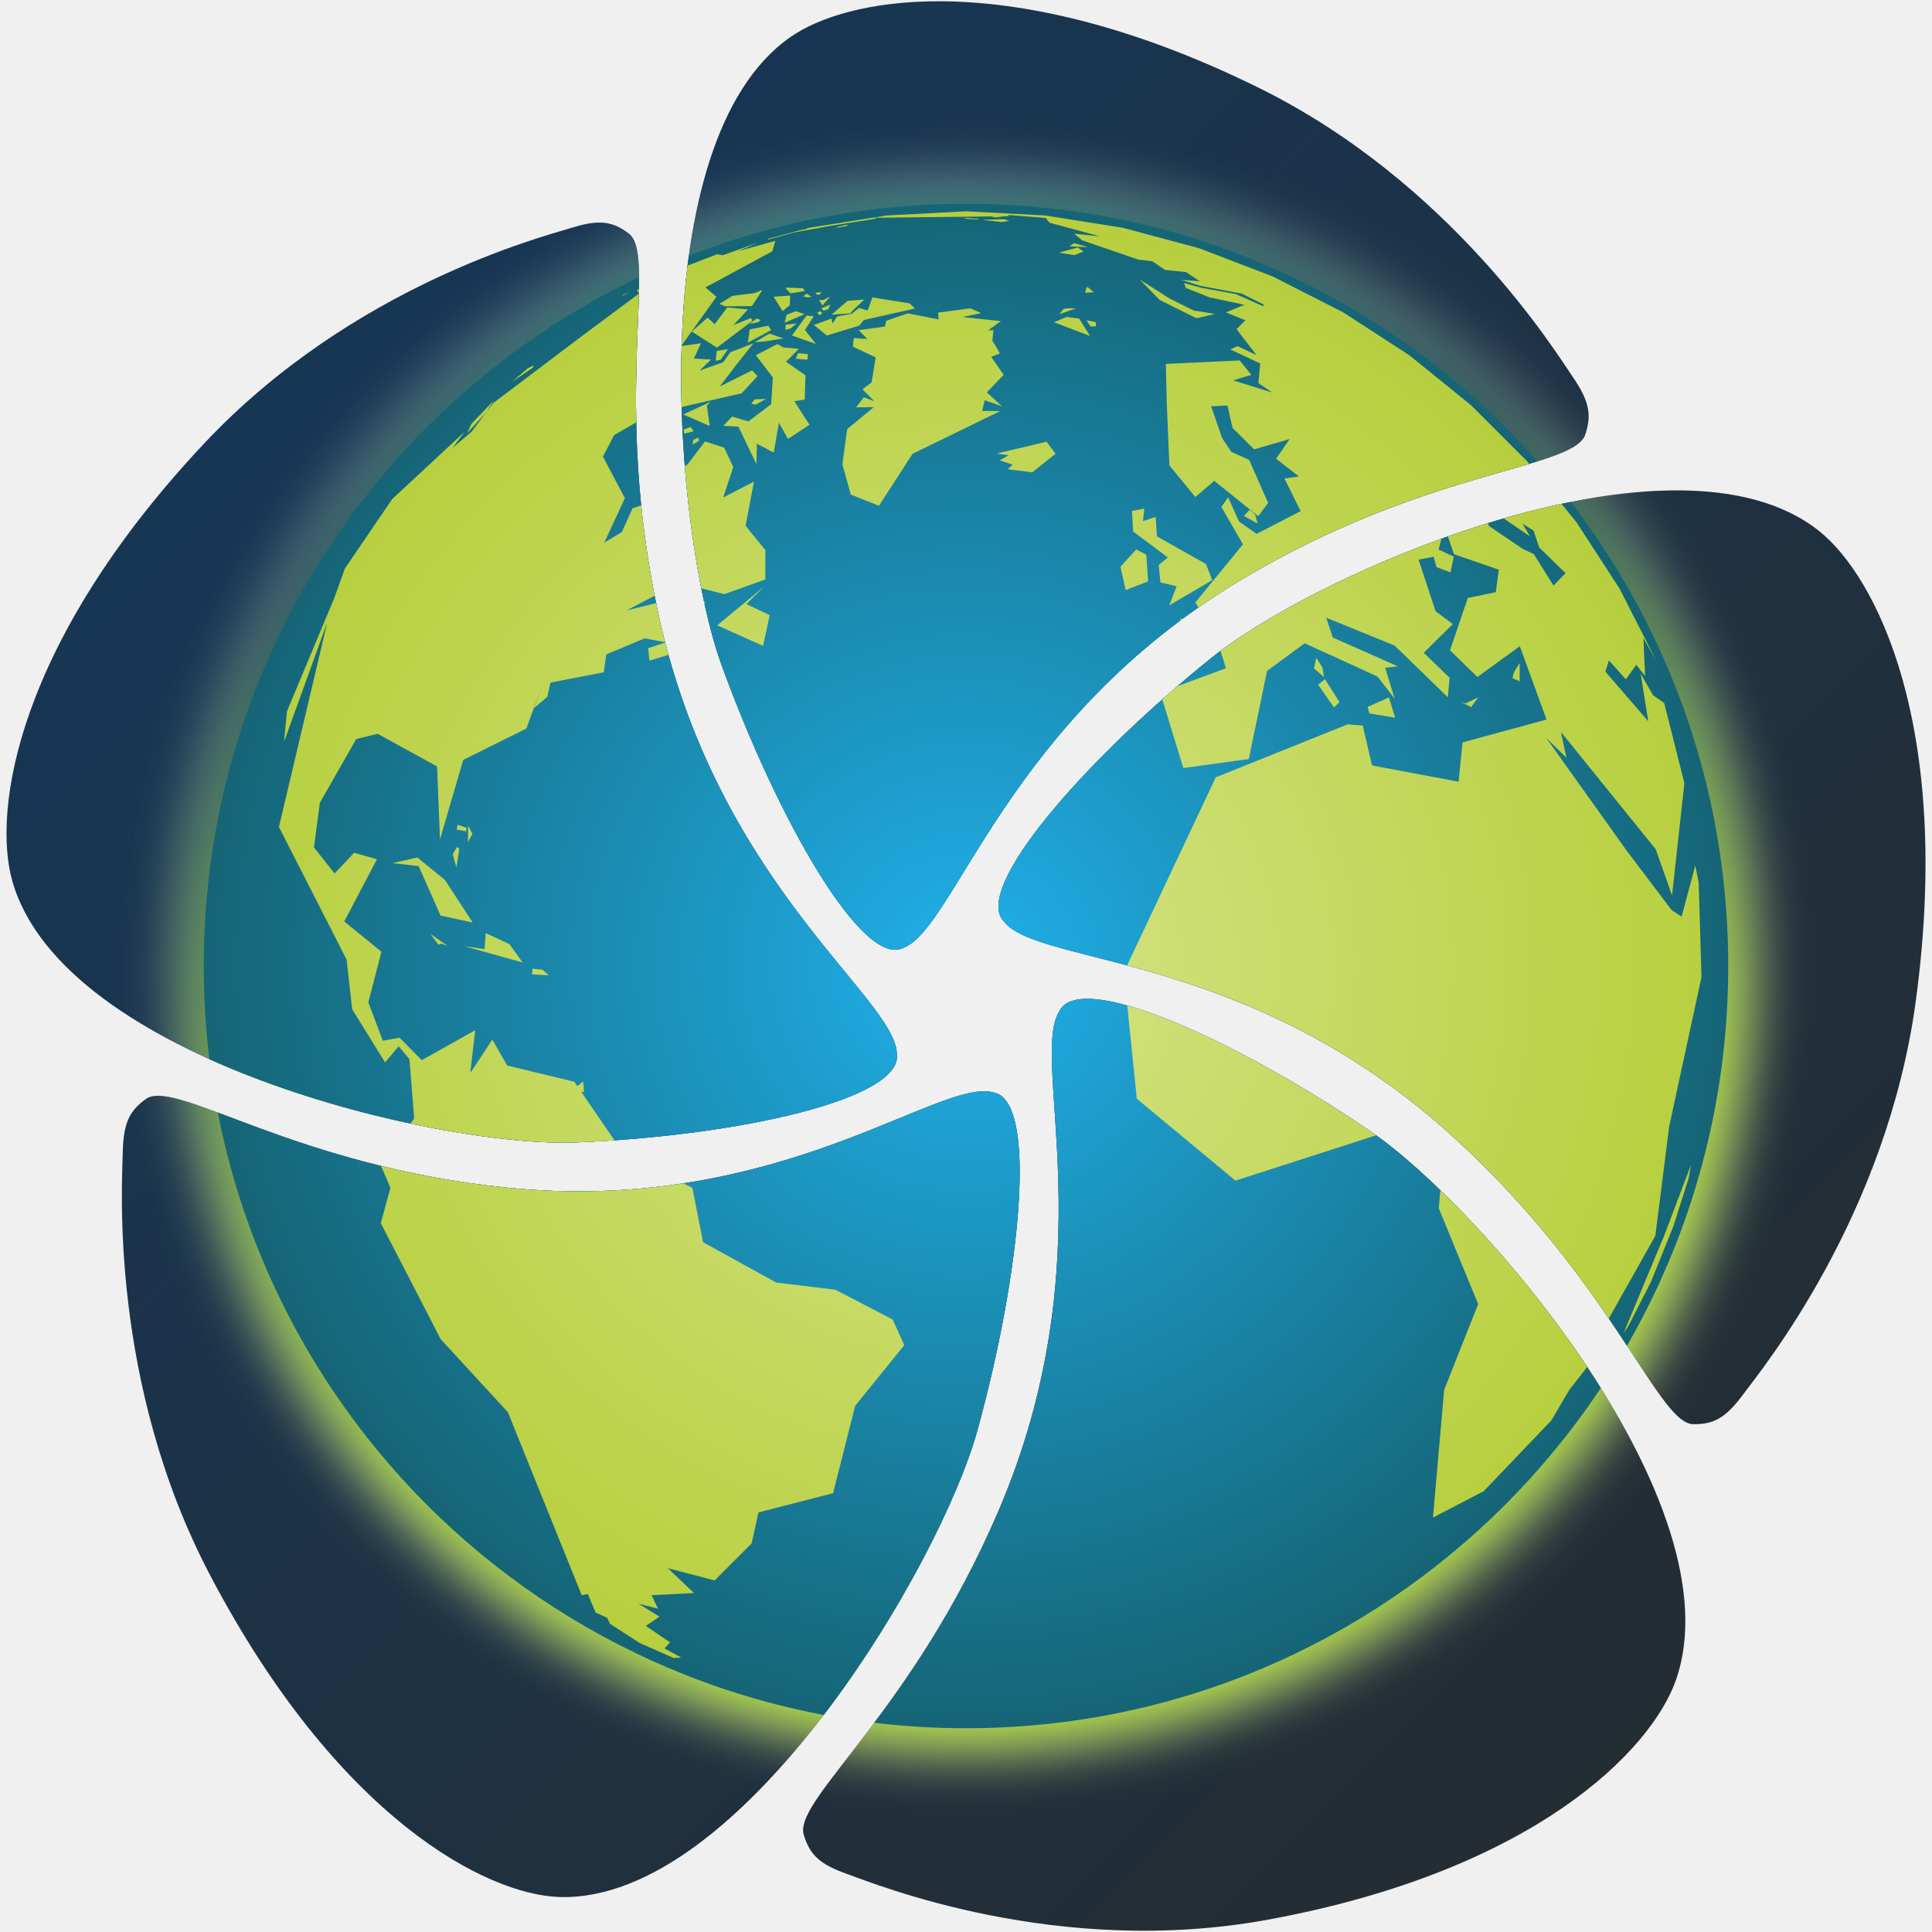
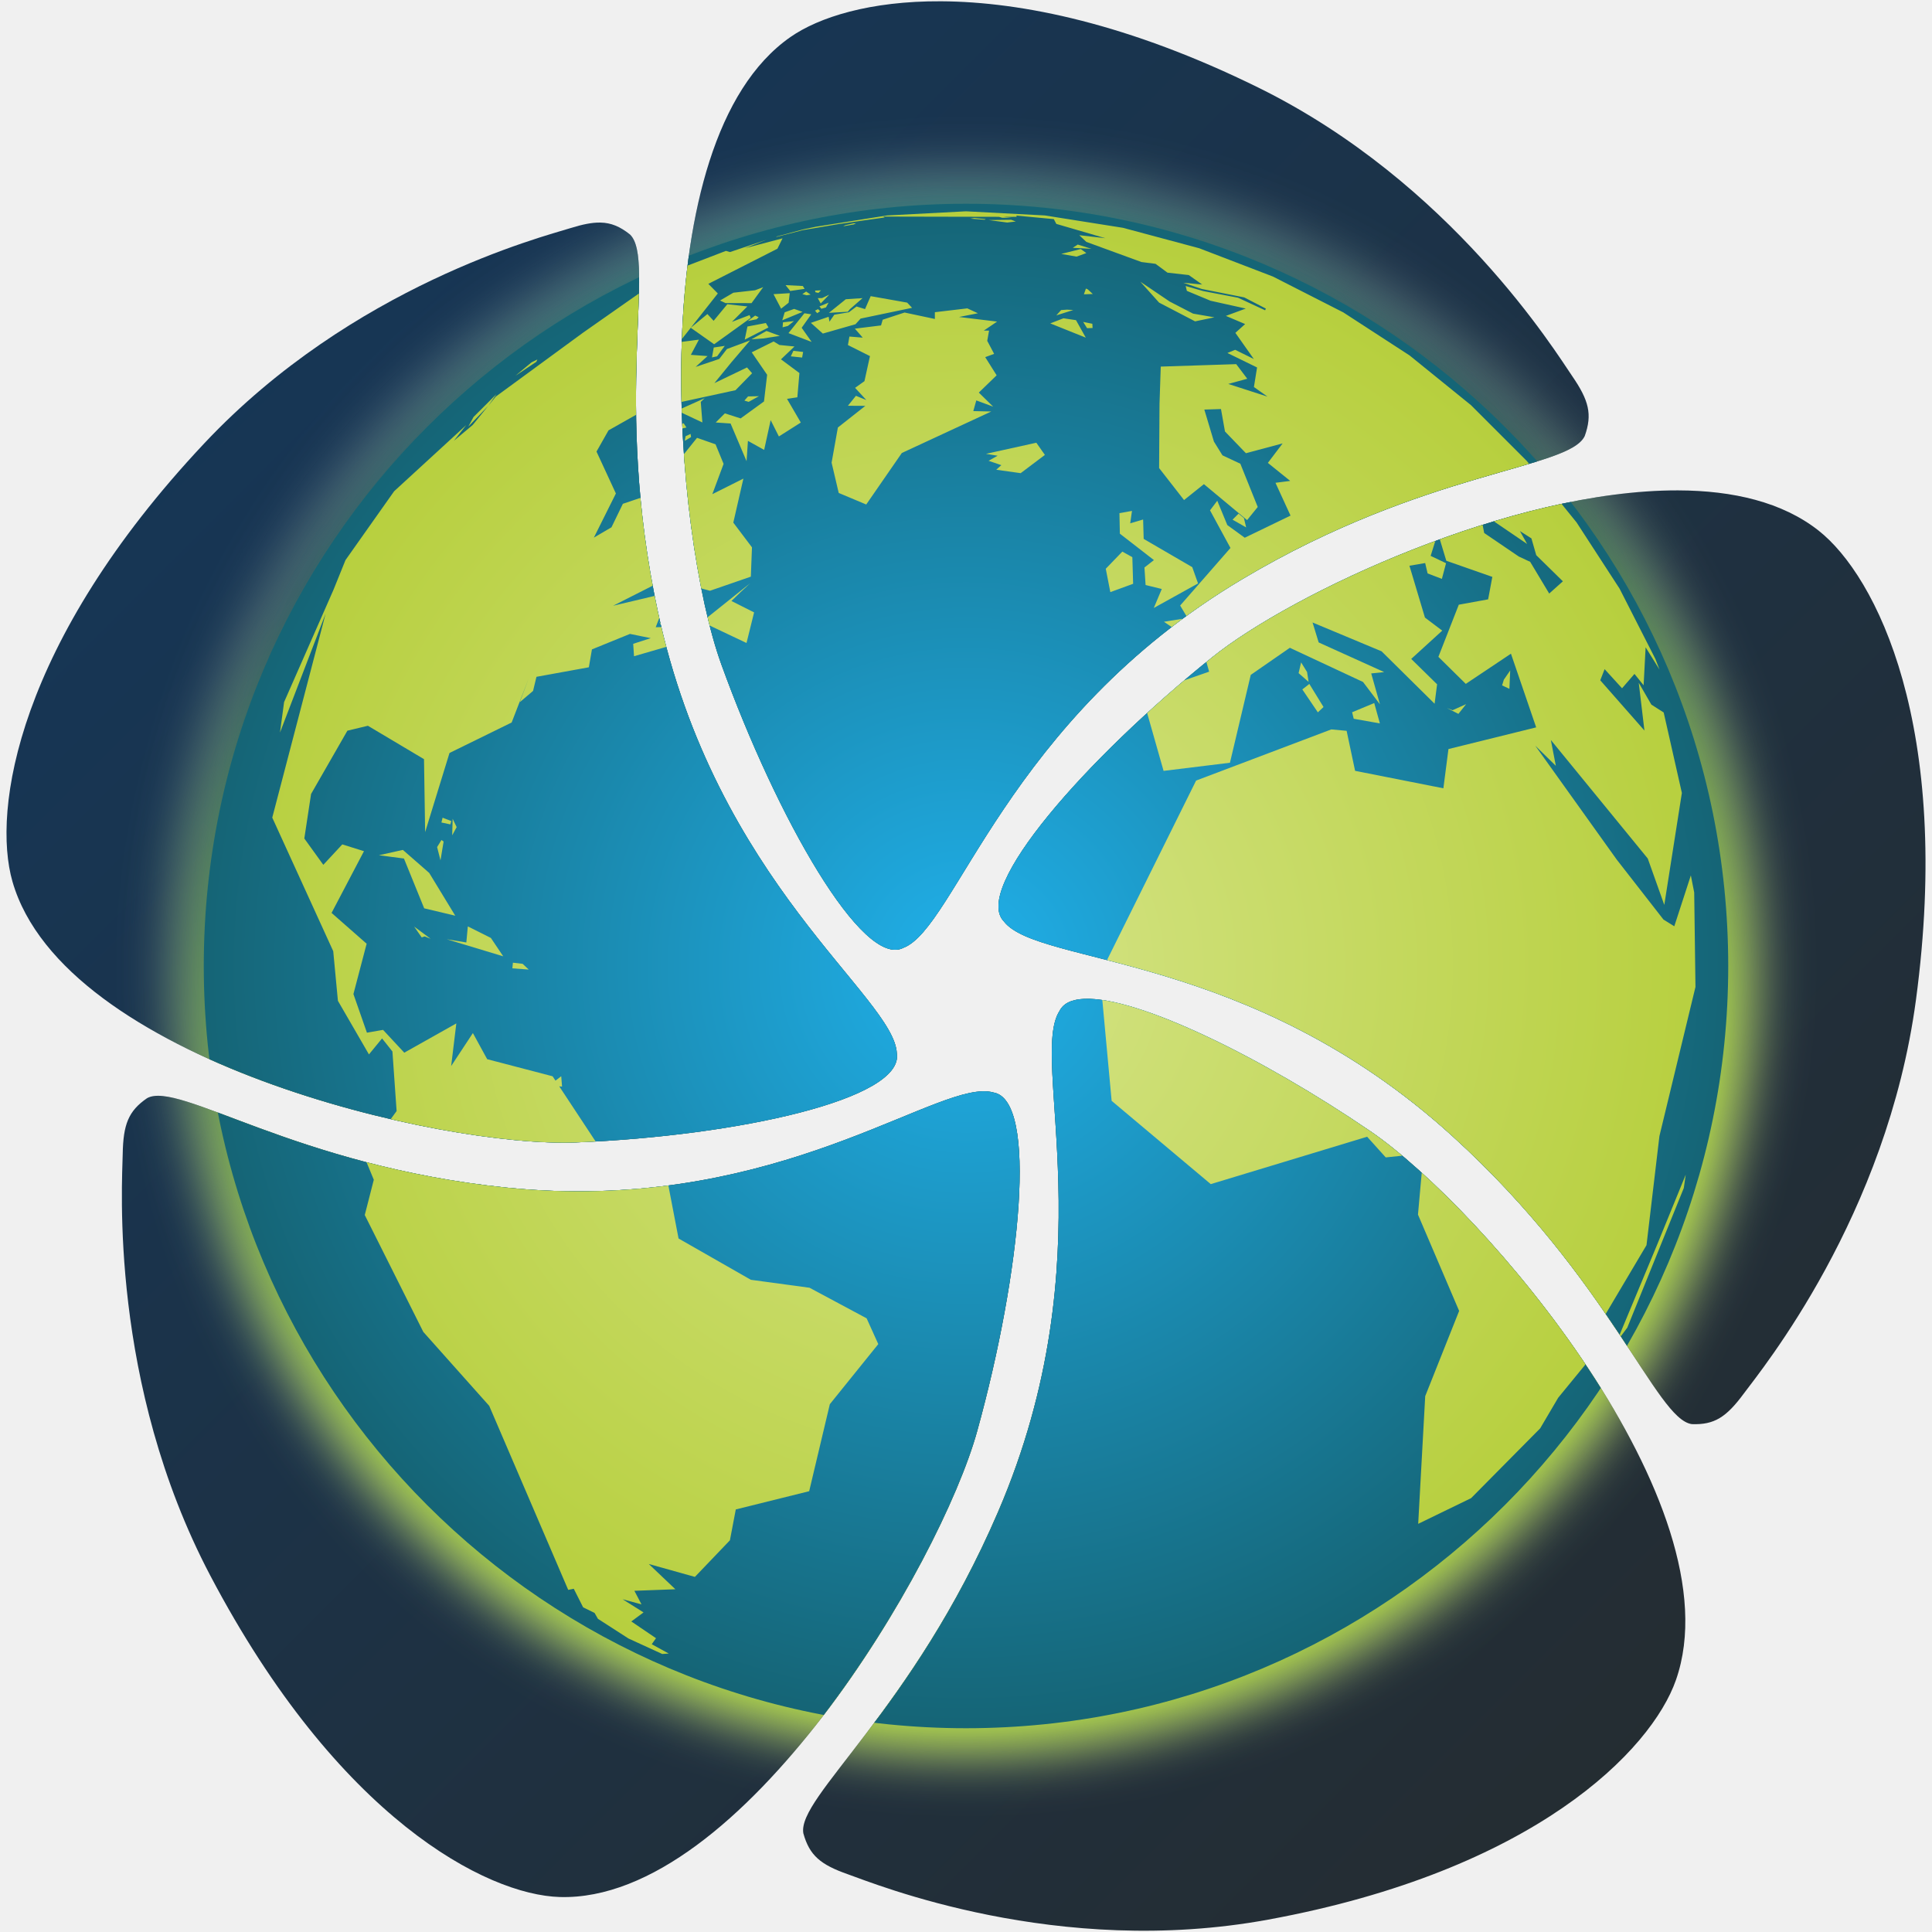
<svg xmlns="http://www.w3.org/2000/svg" width="1024" height="1024">
  <svg id="logo_group" viewBox="0 0 720 720">
    <defs>
      <linearGradient y1="0%" y2="100%" id="background_gradient">
        <stop offset="0" stop-color="#13385d" />
        <stop offset="1" stop-color="#272b2c" />
      </linearGradient>
-       <clipPath id="land_clip_-30.0">
-         <path d="M 606.826 494.234  L 605.099 496.723  L 620.174 460.531  L 630.188 434.112  L 629.311 439.099  L 623.594 457.046  L 615.308 477.588  L 611.067 485.911  z " />
-         <path d="M 217.663 406.937  L 214.167 406.641  L 213.469 406.036  L 217.319 403.072  z " />
-         <path d="M 204.526 363.49  L 198.287 363.118  L 198.467 361.012  L 202.179 361.384  z " />
-         <path d="M 164.537 351.673  L 163.386 352.055  L 160.424 348.067  L 166.816 352.513  z " />
-         <path d="M 181.031 347.722  L 189.914 351.898  L 194.736 358.685  L 173.023 352.613  L 180.552 353.714  z " />
-         <path d="M 162.268 325.044  L 165.865 327.995  L 176.153 343.801  L 164.171 341.205  L 156.017 322.753  L 146.297 321.662  L 155.532 319.547  z " />
-         <path d="M 170.109 323.24  L 168.707 318.316  L 170.331 315.655  L 171.161 316.228  z " />
-         <path d="M 173.608 309.792  L 170.165 309.138  L 170.577 307.344  L 173.945 308.554  z " />
-         <path d="M 176.061 310.777  L 174.414 313.853  L 174.451 307.708  z " />
-         <path d="M 566.356 247.086  L 566.309 253.925  L 563.646 252.693  L 564.207 250.546  z " />
-         <path d="M 544.063 261.407  L 546.125 262.18  L 550.945 259.857  L 548.271 263.514  z " />
-         <path d="M 517.633 259.903  L 519.898 267.457  L 510.32 265.862  L 509.675 263.443  z " />
-         <path d="M 493.758 253.104  L 499.178 261.633  L 497.161 263.646  L 491.249 255.189  z " />
-         <path d="M 492.797 248.678  L 493.466 252.342  L 489.713 249.132  L 490.512 245.12  z " />
-         <path d="M 252.78 234.554  L 254.566 235.65  L 257.265 236.189  L 253.89 237.616  L 251.1 233.264  z " />
-         <path d="M 262.955 225.044  L 258.742 222.61  L 257.282 220.013  L 261.315 221.838  z " />
-         <path d="M 174.023 161.487  L 175.735 157.885  L 184.018 149.245  L 181.232 153.663  z " />
-         <path d="M 281.512 221.795  L 278.182 225.114  L 286.861 229.255  L 284.356 240.695  L 267.293 233.04  L 285.027 218.41  z " />
-         <path d="M 198.89 136.149  L 198.615 137.014  L 190.814 142.326  L 196.688 137.235  z " />
-         <path d="M 427.847 216.681  L 419.526 219.899  L 417.549 211.211  L 423.447 204.742  L 427.219 206.759  z " />
-         <path d="M 467.711 191.636  L 468.671 195.105  L 463.568 192.284  L 465.686 190.01  z " />
-         <path d="M 234.625 108.66  L 232.363 110.062  L 231.941 110.059  L 231.963 110.017  L 233.294 109.338  z " />
-         <path d="M 426.448 189.532  L 425.974 194.169  L 430.68 192.679  L 431.158 199.898  L 449.431 210.182  L 451.772 216.22  L 435.765 225.582  L 438.482 218.471  L 432.46 217.072  L 431.82 210.549  L 435.22 207.745  L 422.295 198.074  L 421.852 190.424  z " />
-         <path d="M 260.469 164.258  L 258.15 165.685  L 258.372 163.965  L 260.237 163.083  z " />
-         <path d="M 258.528 160.712  L 255.005 161.614  L 254.777 160.042  L 257.389 159.145  z " />
-         <path d="M 277.011 91.464  L 276.569 91.605  L 276.664 91.557  L 276.664 91.557  L 276.837 91.511  z " />
-         <path d="M 264.848 149.718  L 263.455 151.103  L 264.483 158.754  L 254.64 154.451  z " />
-         <path d="M 390.007 164.611  L 393.381 169.109  L 384.687 176.027  L 375.554 174.876  L 377.377 173.143  L 372.568 171.579  L 375.847 169.647  L 371.482 169.004  z " />
-         <path d="M 281.611 150.843  L 279.972 150.389  L 281.275 148.815  L 285.385 148.681  z " />
-         <path d="M 300.798 85.091  L 309.521 84.159  L 295.914 86.618  L 286.249 89.275  L 286.2 89.002  L 297.864 85.877  L 300.807 85.245  L 300.559 85.155  z " />
-         <path d="M 268.626 134.042  L 266.712 134.476  L 267.132 130.778  L 271.289 130.112  z " />
-         <path d="M 313.827 84.158  L 315.252 83.815  L 316.212 83.795  L 315.415 84.231  z " />
-         <path d="M 312.163 84.579  L 313.827 84.158  L 315.415 84.231  L 311.577 84.97  z " />
-         <path d="M 267.273 94.748  L 269.28 95.146  L 282.632 90.358  L 274.947 93.636  L 288.949 89.771  L 287.806 93.658  L 262.913 107.095  L 266.988 110.623  L 253.863 128.959  L 261.25 127.922  L 258.59 133.621  L 264.983 133.999  L 260.723 138.093  L 269.515 135.007  L 272.184 131.279  L 280.761 127.947  L 274.224 136.173  L 268.228 144.042  L 280.255 138.031  L 282.308 140.167  L 276.394 146.57  L 242.283 154.37  L 228.861 162.177  L 224.696 170.143  L 232.879 185.654  L 225.194 202.212  L 231.747 198.278  L 235.712 189.462  L 247.422 185.377  L 250.866 175.925  L 256.131 173.208  L 262.743 164.514  L 269.878 166.823  L 273.271 174.072  L 269.501 185.422  L 280.991 179.464  L 277.856 195.909  L 285.24 205.025  L 285.201 215.953  L 269.975 221.419  L 253.232 217.218  L 233.475 227.496  L 254.513 222.276  L 249.895 235.286  L 262.609 234.782  L 262.756 239.944  L 242.012 246.199  L 241.56 241.576  L 248.143 239.375  L 240.222 237.904  L 225.959 243.865  L 224.985 250.55  L 205.131 254.369  L 203.997 259.639  L 199.048 263.904  L 202.182 255.008  L 196.153 271.519  L 172.633 283.193  L 163.98 312.805  L 162.876 285.63  L 140.734 273.474  L 132.757 275.417  L 119.198 299.186  L 116.986 315.807  L 124.703 325.52  L 131.97 317.808  L 140.471 320.227  L 128.297 343.399  L 142.148 354.694  L 137.263 373.52  L 142.656 387.844  L 148.906 386.715  L 157.18 395.103  L 177.099 383.929  L 175.259 399.844  L 183.481 387.439  L 189.036 397.1  L 214.045 403.139  L 232.366 429.896  L 258.032 442.689  L 262.018 462.94  L 289.27 477.966  L 311.326 480.637  L 332.676 491.735  L 336.998 501.289  L 318.681 523.929  L 310.467 556.464  L 282.646 563.632  L 280.117 575.166  L 266.324 588.985  L 248.884 584.416  L 258.635 593.691  L 242.804 594.48  L 245.234 599.514  L 238.012 597.691  L 245.792 602.497  L 240.667 605.926  L 249.707 612.044  L 247.636 614.312  L 253.876 617.705  L 251.095 617.9  L 238.393 612.3  L 227.287 605.121  L 226.298 602.933  L 221.948 600.917  L 219.067 594.04  L 216.785 594.482  L 189.274 526.289  L 164.23 499.065  L 141.912 455.807  L 145.506 442.62  L 141.668 433.742  L 154.343 416.898  L 152.597 394.718  L 148.546 389.904  L 143.507 395.931  L 131.248 376.117  L 129.181 357.652  L 103.955 308.193  L 121.957 231.943  L 105.847 276.443  L 106.933 265.099  L 124.508 223.044  L 128.528 211.869  L 146.171 185.981  L 173.106 160.942  L 168.727 166.857  L 175.709 160.907  L 183.851 150.189  L 215.933 125.93  L 238.191 109.381  L 237.335 108.059  L 243.712 105.994  L 238.608 106.631  L 238.608 106.631  L 243.608 104.083  L 244.104 104.074  L 247.742 102.245  z " />
-         <path d="M 278.763 115.304  L 273.335 121.139  L 279.862 118.52  L 280.381 119.56  L 267.187 129.561  L 257.783 123.546  L 263.725 118.341  L 266.324 120.83  L 271.035 114.58  z " />
-         <path d="M 282.662 120.032  L 279.343 120.741  L 282.003 118.675  L 283.386 119.248  z " />
-         <path d="M 300.859 134.061  L 296.565 133.671  L 297.422 131.605  L 301.11 131.976  z " />
-         <path d="M 291.997 129.501  L 297.719 129.984  L 292.921 134.835  L 300.183 139.853  L 299.899 148.893  L 296.034 149.531  L 301.677 158.283  L 293.67 163.574  L 290.274 157.541  L 288.346 168.664  L 282.07 165.38  L 281.904 172.961  L 275.189 158.998  L 269.544 158.699  L 272.832 155.252  L 278.898 157.053  L 287.399 150.619  L 288.029 140.663  L 281.684 132.377  L 289.718 128.215  z " />
-         <path d="M 286.294 121.383  L 287.395 123.024  L 278.707 127.684  L 279.385 122.782  z " />
-         <path d="M 369.049 80.543  L 371.187 80.644  L 374.167 80.918  L 370.799 80.993  z " />
-         <path d="M 285.65 127.155  L 281.233 127.535  L 286.747 124.344  L 291.932 126.11  z " />
-         <path d="M 270.295 114.166  L 268.111 113.243  L 272.943 110.261  L 281.154 109.24  L 284.139 108.049  L 280.249 114.052  z " />
-         <path d="M 359.076 81.476  L 360.55 81.211  L 364.871 81.599  L 364.474 81.817  z " />
-         <path d="M 294.706 122.371  L 292.748 122.901  L 292.767 121.029  L 296.889 120.53  z " />
-         <path d="M 366.006 81.91  L 374.298 81.699  L 376.127 82.312  L 373.054 82.735  z " />
-         <path d="M 299.889 117.056  L 292.431 120.28  L 293.128 117.298  L 296.615 115.992  z " />
-         <path d="M 294.335 113.724  L 291.666 115.965  L 288.318 110.599  L 294.453 110.145  z " />
-         <path d="M 452.777 116.998  L 445.879 118.594  L 432.197 111.793  L 424.664 104.107  L 436.037 111.356  L 444.905 115.728  z " />
-         <path d="M 303.231 117.905  L 299.97 122.974  L 304.094 128.194  L 295.127 125.031  L 300.613 117.561  z " />
-         <path d="M 299.955 108.466  L 294.57 109.328  L 292.598 107.175  L 299.192 107.414  z " />
-         <path d="M 617.001 245.779  L 612.443 237.794  L 613.084 251.959  L 609.809 247.759  L 605.923 253.169  L 599.598 246.125  L 598.285 250.303  L 614.268 268.805  L 611.423 251.038  L 616.064 259.115  L 620.197 261.987  L 627.721 291.875  L 623.115 333.68  L 617.032 316.474  L 581.713 272.787  L 583.773 282.389  L 576.224 274.983  L 606.219 317.023  L 622.939 339.139  L 626.682 341.598  L 631.778 322.563  L 633.047 328.901  L 634.095 364.112  L 622.051 419.854  L 616.886 460.567  L 599.438 491.564  L 594.533 505.55  L 584.896 517.877  L 578.124 529.371  L 552.931 555.729  L 534.022 565.559  L 538.201 517.928  L 550.867 485.999  L 536.194 450.304  L 538.158 427.51  L 524.456 429.153  L 517.649 421.543  L 460.412 439.987  L 423.65 409.453  L 418.827 362.365  L 453.084 289.679  L 502.245 269.939  L 507.853 270.39  L 511.314 285.256  L 543.571 291.321  L 545.038 276.672  L 576.336 268.158  L 566.395 240.83  L 550.586 252.302  L 540.374 242.366  L 547.017 222.836  L 557.44 220.699  L 558.56 212.31  L 541.841 206.527  L 538.333 196.175  L 536.139 204.788  L 541.791 207.438  L 540.548 213.296  L 535.321 211.337  L 534.285 207.487  L 528.656 208.562  L 535.006 227.798  L 541.424 232.581  L 530.573 243.274  L 540.234 252.603  L 539.551 259.847  L 519.726 240.589  L 494.233 230.194  L 496.704 237.597  L 520.915 248.315  L 516.214 248.879  L 519.729 260.351  L 513.335 252.106  L 486.23 239.734  L 472.194 250.024  L 465.393 282.866  L 441.006 286.236  L 432.365 258.103  L 456.859 249.033  L 454.116 240.182  L 439.67 230.672  L 448.339 229.143  L 445.454 224.543  L 463.209 202.836  L 455.166 188.924  L 457.683 185.311  L 461.728 194.322  L 468.303 198.956  L 484.715 190.482  L 478.685 178.332  L 484.03 177.559  L 475.569 170.956  L 480.586 163.625  L 467.384 167.464  L 459.327 159.469  L 457.429 151.131  L 451.347 151.412  L 455.473 163.299  L 458.842 168.37  L 465.527 171.404  L 472.6 187.434  L 468.909 192.372  L 452.517 179.198  L 445.468 185.226  L 435.792 173.434  L 434.795 149.45  L 434.474 135.62  L 461.987 134.328  L 466.352 139.714  L 459.557 141.746  L 474.112 146.27  L 468.968 142.76  L 469.639 135.46  L 458.5 130.212  L 461.233 128.997  L 468.247 132.331  L 460.836 122.674  L 464.09 119.352  L 456.881 116.41  L 463.783 113.579  L 450.808 110.839  L 441.898 107.283  L 441.278 105.47  L 447.755 107.27  L 460.569 109.578  L 470.776 114.13  L 470.96 113.485  L 462.796 109.43  L 447.16 106.485  L 440.315 104.282  L 447.179 104.847  L 441.949 101.385  L 434.162 100.598  L 429.449 97.365  L 424.271 96.771  L 403.257 89.549  L 400.289 87.092  L 409.897 88.074  L 391.121 83.002  L 389.691 81.233  L 375.706 80.113  L 375.997 80.548  L 373.734 80.608  L 325.757 81.155  L 326.542 81.481  L 318.003 82.809  L 309.521 84.159  L 300.798 85.091  L 301.142 84.999  L 301.768 84.857  L 301.768 84.857  L 330.601 80.291  L 360 78.75  L 389.399 80.291  L 418.475 84.896  L 446.911 92.515  L 474.395 103.065  L 500.625 116.43  L 525.315 132.464  L 548.193 150.991  L 569.009 171.807  L 587.536 194.685  L 603.57 219.375  L 616.935 245.605  z M 567.547 204.6  L 571.63 206.515  L 578.937 218.233  L 583.418 213.609  L 573.597 204.002  L 571.526 197.773  L 567.355 195.101  L 570.164 199.872  L 557.366 191.17  L 556.516 185.306  L 550.924 180.036  L 554.843 196  z " />
-         <path d="M 305.447 117.463  L 304.557 116.531  L 305.673 115.952  L 306.475 116.715  z " />
-         <path d="M 300.947 110.839  L 299.28 110.444  L 300.619 109.449  L 302.421 110.588  z " />
-         <path d="M 408.311 120.012  L 408.498 121.595  L 406.467 121.669  L 404.886 119.373  z " />
-         <path d="M 305.32 109.905  L 304.194 109.685  L 303.962 109.053  L 306.209 108.933  z " />
-         <path d="M 306.9 115.795  L 306.104 114.918  L 309.449 113.481  L 308.594 115.28  z " />
-         <path d="M 306.497 113.827  L 305.237 111.863  L 306.864 111.803  L 309.453 110.507  z " />
-         <path d="M 400.253 90.586  L 405.454 92.102  L 398.588 91.819  z " />
-         <path d="M 397.513 118.115  L 402.19 118.75  L 406.233 125.216  L 392.772 120.088  z " />
-         <path d="M 398.601 114.88  L 400.918 114.986  L 394.797 117.069  L 396.426 115.063  z " />
-         <path d="M 405.64 107.202  L 407.649 108.923  L 404.386 109.078  L 404.956 106.927  z " />
-         <path d="M 401.586 92.228  L 403.798 93.714  L 400.371 95.08  L 394.638 94.158  z " />
-         <path d="M 317.653 115.815  L 316.95 116.766  L 309.856 117.278  L 315.841 112.124  L 322.112 111.629  z " />
-         <path d="M 338.985 113.067  L 340.958 114.983  L 321.948 119.252  L 320.168 121.38  L 308.107 125.026  L 303.32 121.098  L 309.861 118.739  L 310.301 120.571  L 311.945 117.933  L 317.355 116.959  L 320.091 114.766  L 323.361 115.694  L 325.12 110.845  z " />
-         <path d="M 361.606 114.905  L 365.665 116.678  L 358.734 118.156  L 373.012 119.679  L 368.294 123.102  L 370.246 123.082  L 369.805 126.896  L 372.657 131.718  L 369.413 132.983  L 374.039 139.701  L 367.748 146.219  L 373.357 151.392  L 366.959 149.148  L 366.036 153.141  L 372.728 153.207  L 340.092 169.112  L 327.558 188.483  L 317.079 184.32  L 313.94 173.071  L 315.703 159.948  L 325.613 151.743  L 319.079 151.794  L 321.891 148.047  L 325.877 149.569  L 321.424 145.086  L 324.804 142.54  L 326.346 133.181  L 317.821 129.173  L 318.185 126  L 323.21 126.339  L 320.044 123.035  L 329.786 121.695  L 330.265 119.556  L 338.28 116.772  L 349.771 119.019  L 349.591 116.502  z " />
+       <clipPath id="land_clip_-28.0">
+         <path d="M 627.499 442.745  L 606.443 494.779  L 602.503 500.035  L 617.488 464.047  L 628.224 437.769  z " />
+         <path d="M 209.461 404.948  L 206.038 404.605  L 205.358 403.99  L 209.153 401.078  z " />
+         <path d="M 197.039 361.327  L 190.946 360.871  L 191.15 358.768  L 194.772 359.189  z " />
+         <path d="M 158.273 348.976  L 157.154 349.342  L 154.348 345.315  L 160.468 349.846  z " />
+         <path d="M 174.343 345.245  L 182.932 349.54  L 187.539 356.392  L 166.487 350.029  L 173.788 351.231  z " />
+         <path d="M 156.532 322.319  L 159.957 325.318  L 169.662 341.259  L 158.083 338.504  L 150.538 319.945  L 141.2 318.725  L 150.135 316.733  z " />
+         <path d="M 164.159 320.62  L 162.898 315.678  L 164.526 313.039  L 165.32 313.623  z " />
+         <path d="M 167.828 307.221  L 164.503 306.521  L 164.941 304.732  L 168.181 305.988  z " />
+         <path d="M 170.186 308.239  L 168.523 311.292  L 168.691 305.148  z " />
+         <path d="M 562.807 249.865  L 562.512 256.701  L 559.784 255.433  L 560.443 253.294  z " />
+         <path d="M 539.232 263.874  L 541.335 264.676  L 546.383 262.42  L 543.508 266.04  z " />
+         <path d="M 512.135 262.007  L 514.24 269.591  L 504.49 267.865  L 503.897 265.437  z " />
+         <path d="M 487.954 254.881  L 493.237 263.484  L 491.125 265.468  L 485.34 256.932  z " />
+         <path d="M 487.106 250.444  L 487.679 254.116  L 483.952 250.855  L 484.886 246.855  z " />
+         <path d="M 247.227 233.059  L 248.951 234.18  L 251.592 234.755  L 248.225 236.136  L 245.615 231.747  z " />
+         <path d="M 257.553 223.689  L 253.482 221.199  L 252.132 218.583  L 256.042 220.462  z " />
+         <path d="M 174.534 158.964  L 176.484 155.387  L 185.027 146.862  L 181.969 151.24  z " />
+         <path d="M 275.977 220.691  L 272.578 223.965  L 281.029 228.222  L 278.204 239.625  L 261.576 231.742  L 279.564 217.354  z " />
+         <path d="M 200.256 133.97  L 199.885 134.831  L 192.084 140.036  L 198.109 135.026  z " />
+         <path d="M 422.284 217.564  L 413.789 220.668  L 412.087 211.956  L 418.259 205.568  L 421.992 207.636  z " />
+         <path d="M 463.57 193.071  L 464.406 196.552  L 459.333 193.662  L 461.578 191.418  z " />
+         <path d="M 235.25 108.342  L 235.239 108.348  L 235.237 108.348  L 235.244 108.345  z " />
+         <path d="M 421.855 190.403  L 421.198 195.032  L 426.006 193.607  L 426.216 200.831  L 444.32 211.362  L 446.479 217.431  L 429.985 226.572  L 432.961 219.499  L 426.926 218.019  L 426.503 211.488  L 430.035 208.731  L 417.34 198.887  L 417.183 191.233  z " />
+         <path d="M 257.538 162.886  L 255.194 164.282  L 255.496 162.565  L 257.369 161.708  z " />
+         <path d="M 255.813 159.315  L 252.315 160.17  L 252.172 158.595  L 254.778 157.733  z " />
+         <path d="M 262.595 148.411  L 261.153 149.776  L 261.754 157.438  L 252.336 153.004  z " />
+         <path d="M 386.21 164.993  L 389.4 169.535  L 380.378 176.333  L 371.27 175.058  L 373.169 173.35  L 368.419 171.722  L 371.786 169.835  L 367.442 169.132  z " />
+         <path d="M 279.004 149.76  L 277.415 149.284  L 278.782 147.728  L 282.836 147.65  z " />
+         <path d="M 309.219 83.677  L 312.603 83.494  L 299.149 85.769  L 289.35 88.294  L 289.381 88.15  L 299.501 85.438  L 304.18 84.475  z " />
+         <path d="M 267.238 132.791  L 265.337 133.2  L 265.996 129.509  L 270.106 128.899  z " />
+         <path d="M 316.646 83.55  L 318.108 83.227  L 319.027 83.219  L 318.137 83.644  z " />
+         <path d="M 314.937 83.948  L 316.646 83.55  L 318.137 83.644  L 314.267 84.33  z " />
+         <path d="M 270.522 93.501  L 272.066 93.933  L 285.689 89.328  L 277.642 92.499  L 291.63 88.824  L 289.719 92.691  L 263.976 105.783  L 267.508 109.363  L 253.2 127.513  L 260.46 126.575  L 257.465 132.236  L 263.679 132.699  L 259.25 136.734  L 268.046 133.768  L 270.903 130.077  L 279.532 126.863  L 272.585 134.997  L 266.231 142.782  L 278.392 136.935  L 280.284 139.098  L 274.104 145.418  L 240.276 152.757  L 226.776 160.382  L 222.299 168.289  L 229.524 183.905  L 221.316 200.355  L 227.879 196.509  L 232.126 187.749  L 243.768 183.823  L 247.565 174.42  L 252.853 171.774  L 259.758 163.172  L 266.658 165.577  L 269.663 172.87  L 265.462 184.165  L 277.04 178.364  L 273.282 194.762  L 280.237 203.976  L 279.818 214.9  L 264.595 220.159  L 248.243 215.734  L 228.491 225.744  L 249.33 220.808  L 244.365 233.753  L 256.902 233.42  L 256.89 238.583  L 236.282 244.557  L 235.976 239.93  L 242.516 237.817  L 234.775 236.239  L 220.6 242.008  L 219.445 248.679  L 199.92 252.23  L 198.658 257.484  L 193.71 261.681  L 197.024 252.829  L 190.678 269.256  L 167.515 280.613  L 158.436 310.104  L 158.016 282.919  L 137.11 270.471  L 129.462 272.308  L 115.927 295.893  L 113.409 312.481  L 120.487 322.295  L 127.566 314.681  L 135.64 317.212  L 123.566 340.219  L 136.637 351.697  L 131.711 370.457  L 136.742 384.852  L 142.758 383.805  L 150.665 392.303  L 170.06 381.397  L 168.134 397.286  L 176.232 384.992  L 181.556 394.727  L 205.944 401.101  L 223.757 428.104  L 248.974 441.243  L 252.877 461.547  L 279.824 476.941  L 301.7 479.91  L 322.963 491.298  L 327.31 500.911  L 309.254 523.303  L 301.558 555.73  L 274.208 562.523  L 272.018 574.026  L 258.971 587.663  L 241.788 582.858  L 251.69 592.267  L 236.415 592.844  L 239.076 597.913  L 232.032 595.993  L 239.83 600.905  L 235.271 604.269  L 244.474 610.511  L 242.886 612.753  L 249.225 616.231  L 246.79 616.391  L 234.215 610.62  L 222.833 603.288  L 221.569 601.085  L 217.321 599.011  L 213.826 592.09  L 211.756 592.503  L 182.319 523.923  L 157.754 496.361  L 135.937 452.804  L 139.304 439.664  L 135.616 430.735  L 147.805 414.06  L 146.248 391.857  L 142.384 386.989  L 137.496 392.949  L 125.933 372.974  L 124.187 354.482  L 101.464 304.698  L 121.343 228.705  L 104.347 272.98  L 105.874 261.654  L 124.263 219.843  L 128.757 208.726  L 146.875 183.081  L 173.755 158.407  L 169.145 164.262  L 176.14 158.407  L 184.76 147.803  L 217.281 123.982  L 240.442 107.742  L 240.055 106.411  L 246.185 104.431  L 241.883 104.962  L 245.605 103.065  L 247.026 102.52  L 247.227 102.521  L 248.008 102.143  z " />
+         <path d="M 278.523 114.199  L 272.755 119.958  L 279.337 117.428  L 279.764 118.474  L 266.134 128.293  L 257.427 122.155  L 263.628 117.033  L 265.946 119.555  L 271.057 113.372  z " />
+         <path d="M 281.961 118.977  L 278.658 119.641  L 281.419 117.612  L 282.729 118.202  z " />
+         <path d="M 298.926 133.244  L 294.712 132.796  L 295.683 130.743  L 299.299 131.163  z " />
+         <path d="M 290.471 128.567  L 296.078 129.127  L 291.049 133.911  L 297.921 139.025  L 297.149 148.057  L 293.296 148.644  L 298.437 157.469  L 290.268 162.65  L 287.203 156.573  L 284.774 167.667  L 278.733 164.299  L 278.223 171.876  L 272.264 157.827  L 266.728 157.451  L 270.137 154.05  L 276.012 155.931  L 284.719 149.614  L 285.887 139.671  L 280.147 131.303  L 288.312 127.25  z " />
+         <path d="M 285.421 120.376  L 286.383 122.031  L 277.536 126.572  L 278.547 121.682  z " />
+         <path d="M 371.861 80.685  L 373.989 80.815  L 376.923 81.13  L 373.495 81.158  z " />
+         <path d="M 284.384 126.136  L 280.023 126.456  L 285.654 123.341  L 290.63 125.176  z " />
+         <path d="M 270.374 112.948  L 268.34 111.996  L 273.312 109.081  L 281.392 108.171  L 284.413 107.02  L 280.079 112.967  z " />
+         <path d="M 361.602 81.48  L 363.141 81.237  L 367.374 81.682  L 366.924 81.895  z " />
+         <path d="M 293.615 121.477  L 291.653 121.98  L 291.803 120.109  L 295.893 119.666  z " />
+         <path d="M 368.441 82.008  L 376.846 81.91  L 378.55 82.548  L 375.353 82.928  z " />
+         <path d="M 299.099 116.234  L 291.527 119.356  L 292.433 116.385  L 295.959 115.126  z " />
+         <path d="M 293.896 112.829  L 291.1 115.033  L 288.261 109.625  L 294.309 109.253  z " />
+         <path d="M 452.582 118.257  L 445.376 119.758  L 431.961 112.772  L 424.976 104.987  L 435.921 112.388  L 444.616 116.879  z " />
+         <path d="M 302.329 117.127  L 298.757 122.151  L 302.481 127.424  L 293.847 124.141  L 299.774 116.749  z " />
+         <path d="M 299.852 107.65  L 294.494 108.439  L 292.756 106.261  L 299.196 106.588  z " />
+         <path d="M 618.44 249.526  L 613.273 241.229  L 612.528 255.393  L 609.122 251.148  L 604.493 256.5  L 597.995 249.369  L 596.368 253.527  L 612.833 272.25  L 610.712 254.449  L 615.415 262.589  L 620.008 265.52  L 626.785 295.505  L 620.232 337.234  L 614.073 319.945  L 577.957 275.773  L 579.814 285.402  L 572.151 277.893  L 602.507 320.343  L 619.923 342.691  L 623.958 345.202  L 630.129 326.244  L 631.379 332.599  L 631.849 367.82  L 618.418 423.389  L 613.603 464.034  L 595.357 494.789  L 590.679 508.71  L 580.687 520.904  L 573.978 532.306  L 548.234 558.317  L 528.52 567.886  L 531.136 520.301  L 543.777 488.543  L 528.438 452.645  L 530.481 429.878  L 516.427 431.332  L 509.495 423.629  L 451.219 441.288  L 414.277 410.254  L 409.918 363.104  L 445.754 290.894  L 496.138 271.829  L 501.848 272.358  L 505.004 287.269  L 537.907 293.776  L 539.797 279.15  L 572.485 271.07  L 563.086 243.612  L 546.256 254.862  L 536.046 244.787  L 543.651 225.353  L 554.585 223.362  L 556.148 214.99  L 538.994 208.978  L 535.851 198.581  L 533.16 207.161  L 538.9 209.888  L 537.349 215.727  L 532.023 213.697  L 531.12 209.833  L 525.257 210.83  L 531.034 230.149  L 537.48 235.019  L 525.922 245.56  L 535.561 255.019  L 534.632 262.253  L 514.875 242.726  L 489.152 231.983  L 491.43 239.418  L 515.845 250.466  L 511.012 250.966  L 514.268 262.484  L 507.967 254.153  L 480.691 241.411  L 466.12 251.507  L 458.368 284.25  L 433.63 287.286  L 425.604 259.04  L 450.604 250.307  L 448.085 241.419  L 433.768 231.714  L 442.579 230.304  L 439.809 225.666  L 458.556 204.207  L 450.939 190.188  L 453.643 186.61  L 457.382 195.674  L 463.879 200.397  L 480.943 192.15  L 475.328 179.921  L 480.823 179.222  L 472.497 172.505  L 477.996 165.245  L 464.319 168.902  L 456.513 160.799  L 455.024 152.439  L 448.817 152.636  L 452.399 164.575  L 455.578 169.691  L 462.238 172.815  L 468.72 188.938  L 464.758 193.823  L 448.661 180.429  L 441.259 186.358  L 431.967 174.438  L 432.118 150.448  L 432.578 136.619  L 460.703 135.705  L 464.816 141.148  L 457.74 143.086  L 472.353 147.808  L 467.301 144.229  L 468.471 136.942  L 457.419 131.543  L 460.307 130.366  L 467.264 133.795  L 460.387 124.041  L 464.023 120.766  L 456.854 117.725  L 464.262 114.993  L 451.125 112.075  L 442.311 108.399  L 441.862 106.578  L 448.345 108.466  L 461.361 110.95  L 471.48 115.64  L 471.746 114.998  L 463.698 110.833  L 447.815 107.674  L 440.999 105.378  L 448.019 106.037  L 443.026 102.505  L 435.085 101.611  L 430.632 98.317  L 425.383 97.652  L 404.847 90.147  L 402.21 87.653  L 411.898 88.765  L 393.658 83.442  L 392.733 81.657  L 378.765 80.347  L 378.899 80.785  L 376.58 80.814  L 329.138 80.713  L 329.693 81.048  L 321.07 82.259  L 312.603 83.494  L 309.219 83.677  L 309.219 83.677  L 330.601 80.291  L 360 78.75  L 389.399 80.291  L 418.475 84.896  L 446.911 92.515  L 474.395 103.065  L 500.625 116.43  L 525.315 132.464  L 548.193 150.991  L 569.009 171.807  L 587.536 194.685  L 603.57 219.375  L 616.935 245.605  z M 566.027 207.409  L 570.251 209.38  L 577.346 221.197  L 582.439 216.637  L 572.512 206.896  L 570.717 200.641  L 566.433 197.911  L 569.111 202.72  L 556.069 193.842  L 555.559 187.969  L 549.995 182.623  L 553.114 198.635  z " />
+         <path d="M 304.545 116.716  L 303.736 115.772  L 304.879 115.209  L 305.614 115.982  z " />
+         <path d="M 300.627 110.034  L 299.021 109.617  L 300.421 108.641  L 302.097 109.804  z " />
+         <path d="M 407.089 120.66  L 407.169 122.245  L 405.113 122.291  L 403.674 119.975  z " />
+         <path d="M 305.005 109.16  L 303.915 108.925  L 303.74 108.29  L 305.961 108.2  z " />
+         <path d="M 306.101 115.068  L 305.382 114.181  L 308.789 112.79  L 307.81 114.577  z " />
+         <path d="M 305.852 113.096  L 304.765 111.116  L 306.372 111.078  L 309.028 109.817  z " />
+         <path d="M 401.637 91.142  L 406.731 92.728  L 399.78 92.351  z " />
+         <path d="M 396.322 118.617  L 400.995 119.315  L 404.642 125.833  L 391.41 120.524  z " />
+         <path d="M 397.65 115.398  L 399.98 115.535  L 393.658 117.534  L 395.443 115.552  z " />
+         <path d="M 405.363 107.82  L 407.254 109.568  L 403.94 109.678  L 404.695 107.536  z " />
+         <path d="M 402.776 92.801  L 404.841 94.316  L 401.199 95.634  L 395.494 94.634  z " />
+         <path d="M 316.72 115.233  L 315.956 116.175  L 308.909 116.59  L 315.205 111.52  L 321.444 111.109  z " />
+         <path d="M 338.076 112.776  L 339.9 114.717  L 320.729 118.727  L 318.821 120.83  L 306.649 124.311  L 302.189 120.321  L 308.81 118.05  L 309.116 119.888  L 310.924 117.274  L 316.342 116.373  L 319.208 114.218  L 322.379 115.189  L 324.483 110.367  z " />
+         <path d="M 360.498 114.92  L 364.435 116.747  L 357.404 118.13  L 371.589 119.846  L 366.64 123.204  L 368.596 123.21  L 367.915 127.017  L 370.483 131.875  L 367.161 133.095  L 371.42 139.873  L 364.776 146.304  L 370.133 151.551  L 363.839 149.221  L 362.719 153.2  L 369.413 153.357  L 336.087 168.814  L 322.817 188.01  L 312.566 183.706  L 309.915 172.418  L 312.253 159.323  L 322.486 151.254  L 315.996 151.217  L 318.977 147.509  L 322.857 149.085  L 318.666 144.543  L 322.157 142.044  L 324.211 132.709  L 315.997 128.588  L 316.555 125.421  L 321.514 125.828  L 318.588 122.482  L 328.337 121.275  L 328.956 119.143  L 337.11 116.469  L 348.399 118.871  L 348.392 116.352  z " />
      </clipPath>
      <radialGradient id="land_gradient">
        <stop offset="0" stop-color="#d5e488" />
        <stop offset="1" stop-color="#aec928" />
      </radialGradient>
      <radialGradient id="sea_gradient">
        <stop offset="0" stop-color="#20b0ea" />
        <stop offset="1" stop-color="#156475" />
      </radialGradient>
      <radialGradient gradientTransform="scale(1.15, 1.35), translate(-0.1, -0.3)" id="glow_gradient">
        <stop offset="0" stop-color="#0aaea7" stop-opacity="0.859" />
        <stop offset="0.673" stop-color="#18685d" stop-opacity="0.741" />
        <stop offset="1" stop-color="#b6df34" />
      </radialGradient>
      <filter id="glow_blur">
        <feGaussianBlur stdDeviation="10" />
      </filter>
      <clipPath id="iris_clip">
        <path d="m 350.754,0.479 c -26.606,-0.155 -45.653,5.983 -56.188,13.328 -56.021,39.053 -43.349,185.137 -25.737,233.799 20.784,57.426 52.749,113.466 67.835,105.62 19.501,-7.377 38.333,-85.001 126.23,-137.359 68.434,-40.765 121.867,-40.939 127.692,-53.387 2.897,-8.064 1.529,-13.286 -4.651,-22.292 C 579.753,131.183 540.912,68.093 468.961,32.649 420.771,8.91 380.907,0.654 350.754,0.479 Z M 223.743,82.947 c -3.122,-0.061 -6.671,0.672 -11.181,2.076 C 202.252,88.235 131.406,106.408 76.115,165.234 6.407,239.398 -3.02,301.902 4.648,328.542 23.761,394.939 163.928,427.792 214.757,425.749 274.739,423.338 336.878,409.655 334.222,392.6 333.368,371.408 266.794,329.159 245.123,227.737 228.25,148.772 244.6,96.897 234.79,87.401 231.063,84.419 227.756,83.026 223.743,82.947 Z m 401.59,99.804 c -61.761,-0.171 -143.69,38.158 -173.648,62.246 -47.137,37.902 -89.522,86.218 -77.542,98.424 12.906,16.633 91.12,10.909 167.114,79.972 59.167,53.771 75.842,105.536 89.252,107.339 8.416,0.318 12.866,-2.62 19.356,-11.397 6.49,-8.777 53.328,-65.941 64.151,-146.672 13.645,-101.781 -14.756,-157.998 -36.315,-174.954 -13.434,-10.565 -31.78,-14.901 -52.367,-14.958 z M 404.125,372.243 c -4.603,0.185 -7.821,1.609 -9.261,4.495 -11.525,17.656 17.983,91.741 -22.946,186.783 -31.867,73.997 -74.993,106.167 -72.53,119.729 2.304,8.26 6.422,11.663 16.614,15.244 10.191,3.581 77.981,31.344 156.621,16.893 99.145,-18.219 142.796,-63.133 151.948,-89.282 22.811,-65.172 -71.645,-175.767 -113.943,-204.579 -40.557,-27.626 -86.557,-50.086 -106.502,-49.283 z m -38.153,34.459 C 342.508,407.609 283.857,452.276 188.897,442.597 110.035,434.558 66.708,402.675 54.82,409.254 c -6.992,4.788 -8.899,9.832 -9.09,20.822 -0.191,10.99 -5.133,85.313 32.647,157.113 47.63,90.521 103.01,118.978 130.226,119.774 67.833,1.982 141.793,-123.801 155.594,-173.726 16.287,-58.916 22.726,-123.409 5.998,-126.103 -1.252,-0.358 -2.659,-0.492 -4.223,-0.432 z" />
      </clipPath>
    </defs>
    <g clip-path="url(#iris_clip)">
      <rect height="100%" width="100%" fill="url(#background_gradient)" id="background" />
      <circle cx="50%" cy="50%" r="40.625%" fill="url(#glow_gradient)" filter="url(#glow_blur)" stroke="#ffffff" stroke-width="2" stroke-opacity="0.797" id="glow" />
      <circle cx="50%" cy="50%" r="39.453%" fill="url(#sea_gradient)" id="sea" />
-       <circle cx="50%" cy="50%" r="50%" fill="url(#land_gradient)" clip-path="url(#land_clip_-30.0)" id="land">
-         <animate attributeName="clip-path" values="url(#land_clip_-30.0);url(#land_clip_-32.0);url(#land_clip_-34.0);url(#land_clip_-36.0);url(#land_clip_-38.0);url(#land_clip_-40.0);url(#land_clip_-42.0);url(#land_clip_-44.0);url(#land_clip_-46.0);url(#land_clip_-48.0);url(#land_clip_-50.0);url(#land_clip_-52.0);url(#land_clip_-54.0);url(#land_clip_-56.0);url(#land_clip_-58.0);url(#land_clip_-60.0);url(#land_clip_-62.0);url(#land_clip_-64.0);url(#land_clip_-66.0);url(#land_clip_-68.0);url(#land_clip_-70.0);url(#land_clip_-72.0);url(#land_clip_-74.0);url(#land_clip_-76.0);url(#land_clip_-78.0);url(#land_clip_-80.0);url(#land_clip_-82.0);url(#land_clip_-84.0);url(#land_clip_-86.0);url(#land_clip_-88.0);url(#land_clip_-90.0);url(#land_clip_-92.0);url(#land_clip_-94.0);url(#land_clip_-96.0);url(#land_clip_-98.0);url(#land_clip_-100.0);url(#land_clip_-102.0);url(#land_clip_-104.0);url(#land_clip_-106.0);url(#land_clip_-108.0);url(#land_clip_-110.0);url(#land_clip_-112.0);url(#land_clip_-114.0);url(#land_clip_-116.0);url(#land_clip_-118.0);url(#land_clip_-120.0);url(#land_clip_-122.0);url(#land_clip_-124.0);url(#land_clip_-126.0);url(#land_clip_-128.0);url(#land_clip_-130.0);url(#land_clip_-132.0);url(#land_clip_-134.0);url(#land_clip_-136.0);url(#land_clip_-138.0);url(#land_clip_-140.0);url(#land_clip_-142.0);url(#land_clip_-144.0);url(#land_clip_-146.0);url(#land_clip_-148.0);url(#land_clip_-150.0);url(#land_clip_-152.0);url(#land_clip_-154.0);url(#land_clip_-156.0);url(#land_clip_-158.0);url(#land_clip_-160.0);url(#land_clip_-162.0);url(#land_clip_-164.0);url(#land_clip_-166.0);url(#land_clip_-168.0);url(#land_clip_-170.0);url(#land_clip_-172.0);url(#land_clip_-174.0);url(#land_clip_-176.0);url(#land_clip_-178.0);url(#land_clip_-180.0);url(#land_clip_178.0);url(#land_clip_176.0);url(#land_clip_174.0);url(#land_clip_172.0);url(#land_clip_170.0);url(#land_clip_168.0);url(#land_clip_166.0);url(#land_clip_164.0);url(#land_clip_162.0);url(#land_clip_160.0);url(#land_clip_158.0);url(#land_clip_156.0);url(#land_clip_154.0);url(#land_clip_152.0);url(#land_clip_150.0);url(#land_clip_148.0);url(#land_clip_146.0);url(#land_clip_144.0);url(#land_clip_142.0);url(#land_clip_140.0);url(#land_clip_138.0);url(#land_clip_136.0);url(#land_clip_134.0);url(#land_clip_132.0);url(#land_clip_130.0);url(#land_clip_128.0);url(#land_clip_126.0);url(#land_clip_124.0);url(#land_clip_122.0);url(#land_clip_120.0);url(#land_clip_118.0);url(#land_clip_116.0);url(#land_clip_114.0);url(#land_clip_112.0);url(#land_clip_110.0);url(#land_clip_108.0);url(#land_clip_106.0);url(#land_clip_104.0);url(#land_clip_102.0);url(#land_clip_100.0);url(#land_clip_98.0);url(#land_clip_96.0);url(#land_clip_94.0);url(#land_clip_92.0);url(#land_clip_90.0);url(#land_clip_88.0);url(#land_clip_86.0);url(#land_clip_84.0);url(#land_clip_82.0);url(#land_clip_80.0);url(#land_clip_78.0);url(#land_clip_76.0);url(#land_clip_74.0);url(#land_clip_72.0);url(#land_clip_70.0);url(#land_clip_68.0);url(#land_clip_66.0);url(#land_clip_64.0);url(#land_clip_62.0);url(#land_clip_60.0);url(#land_clip_58.0);url(#land_clip_56.0);url(#land_clip_54.0);url(#land_clip_52.0);url(#land_clip_50.0);url(#land_clip_48.0);url(#land_clip_46.0);url(#land_clip_44.0);url(#land_clip_42.0);url(#land_clip_40.0);url(#land_clip_38.0);url(#land_clip_36.0);url(#land_clip_34.0);url(#land_clip_32.0);url(#land_clip_30.0);url(#land_clip_28.0);url(#land_clip_26.0);url(#land_clip_24.0);url(#land_clip_22.0);url(#land_clip_20.0);url(#land_clip_18.0);url(#land_clip_16.0);url(#land_clip_14.0);url(#land_clip_12.0);url(#land_clip_10.0);url(#land_clip_8.0);url(#land_clip_6.0);url(#land_clip_4.0);url(#land_clip_2.0);url(#land_clip_0.0);url(#land_clip_-2.0);url(#land_clip_-4.0);url(#land_clip_-6.0);url(#land_clip_-8.0);url(#land_clip_-10.0);url(#land_clip_-12.0);url(#land_clip_-14.0);url(#land_clip_-16.0);url(#land_clip_-18.0);url(#land_clip_-20.0);url(#land_clip_-22.0);url(#land_clip_-24.0);url(#land_clip_-26.0);url(#land_clip_-28.0)" begin="0s" repeatCount="indefinite" dur="6.0s" />
-       </circle>
+       <circle cx="50%" cy="50%" r="50%" fill="url(#land_gradient)" clip-path="url(#land_clip_-28.0)" id="land" />
    </g>
  </svg>
</svg>
